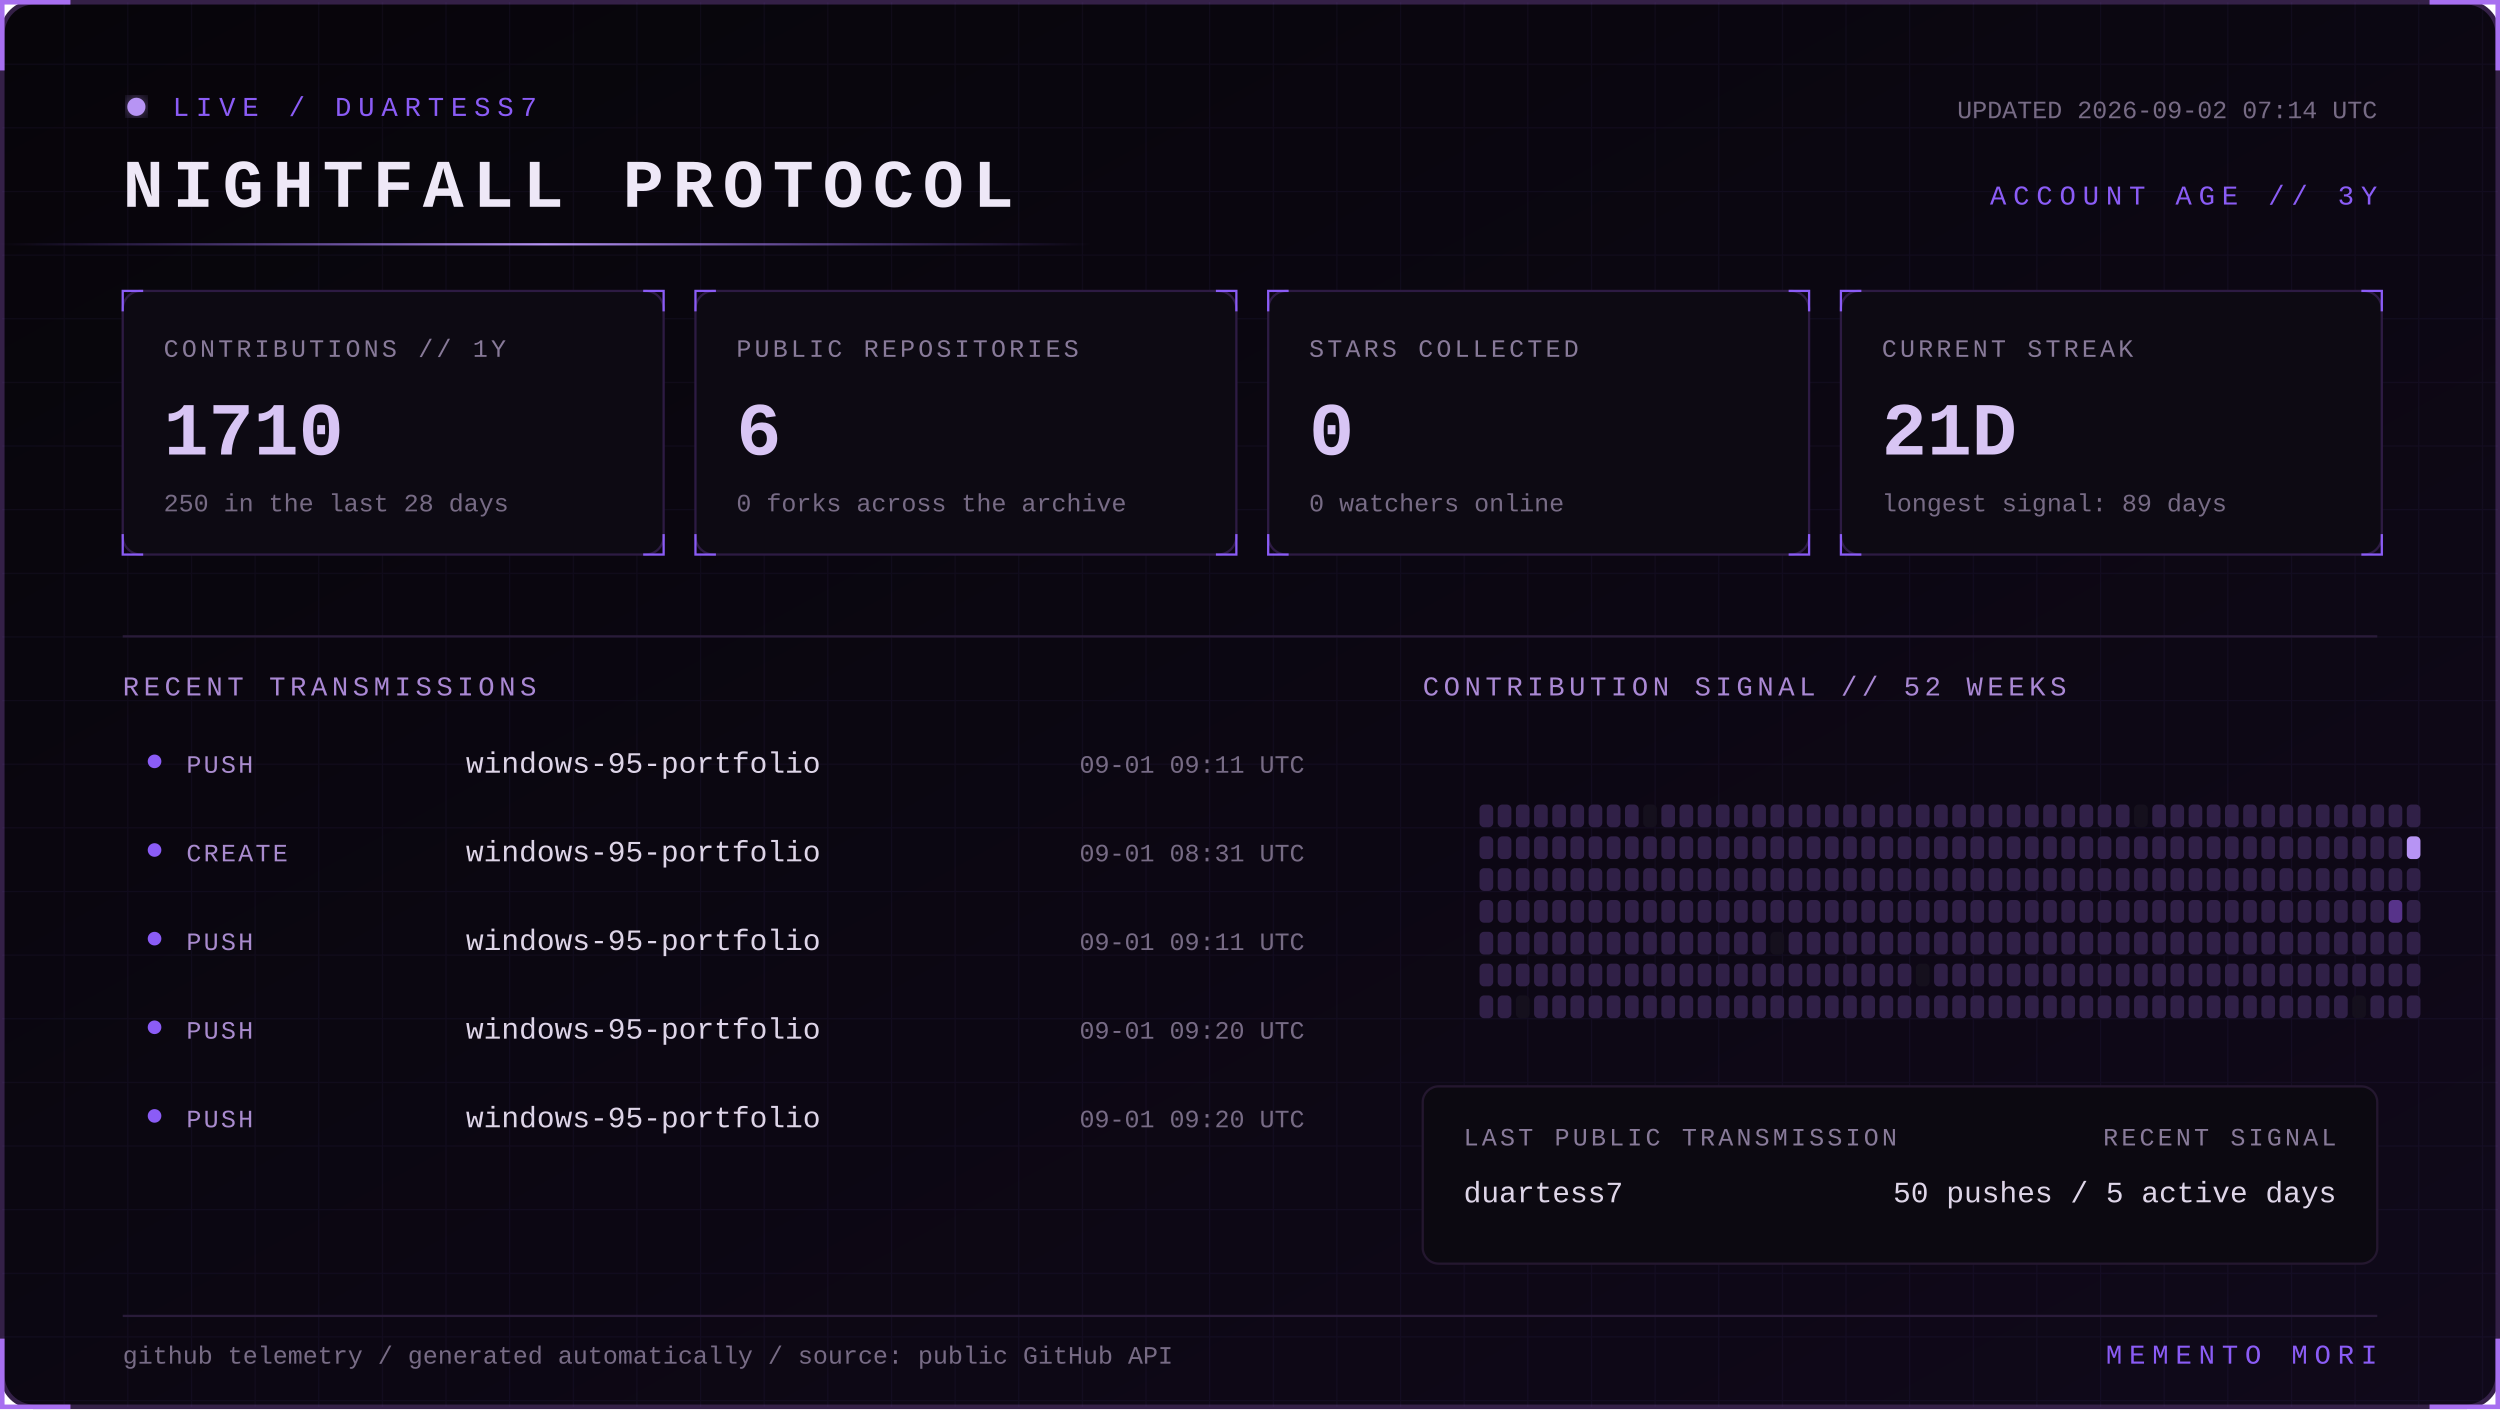
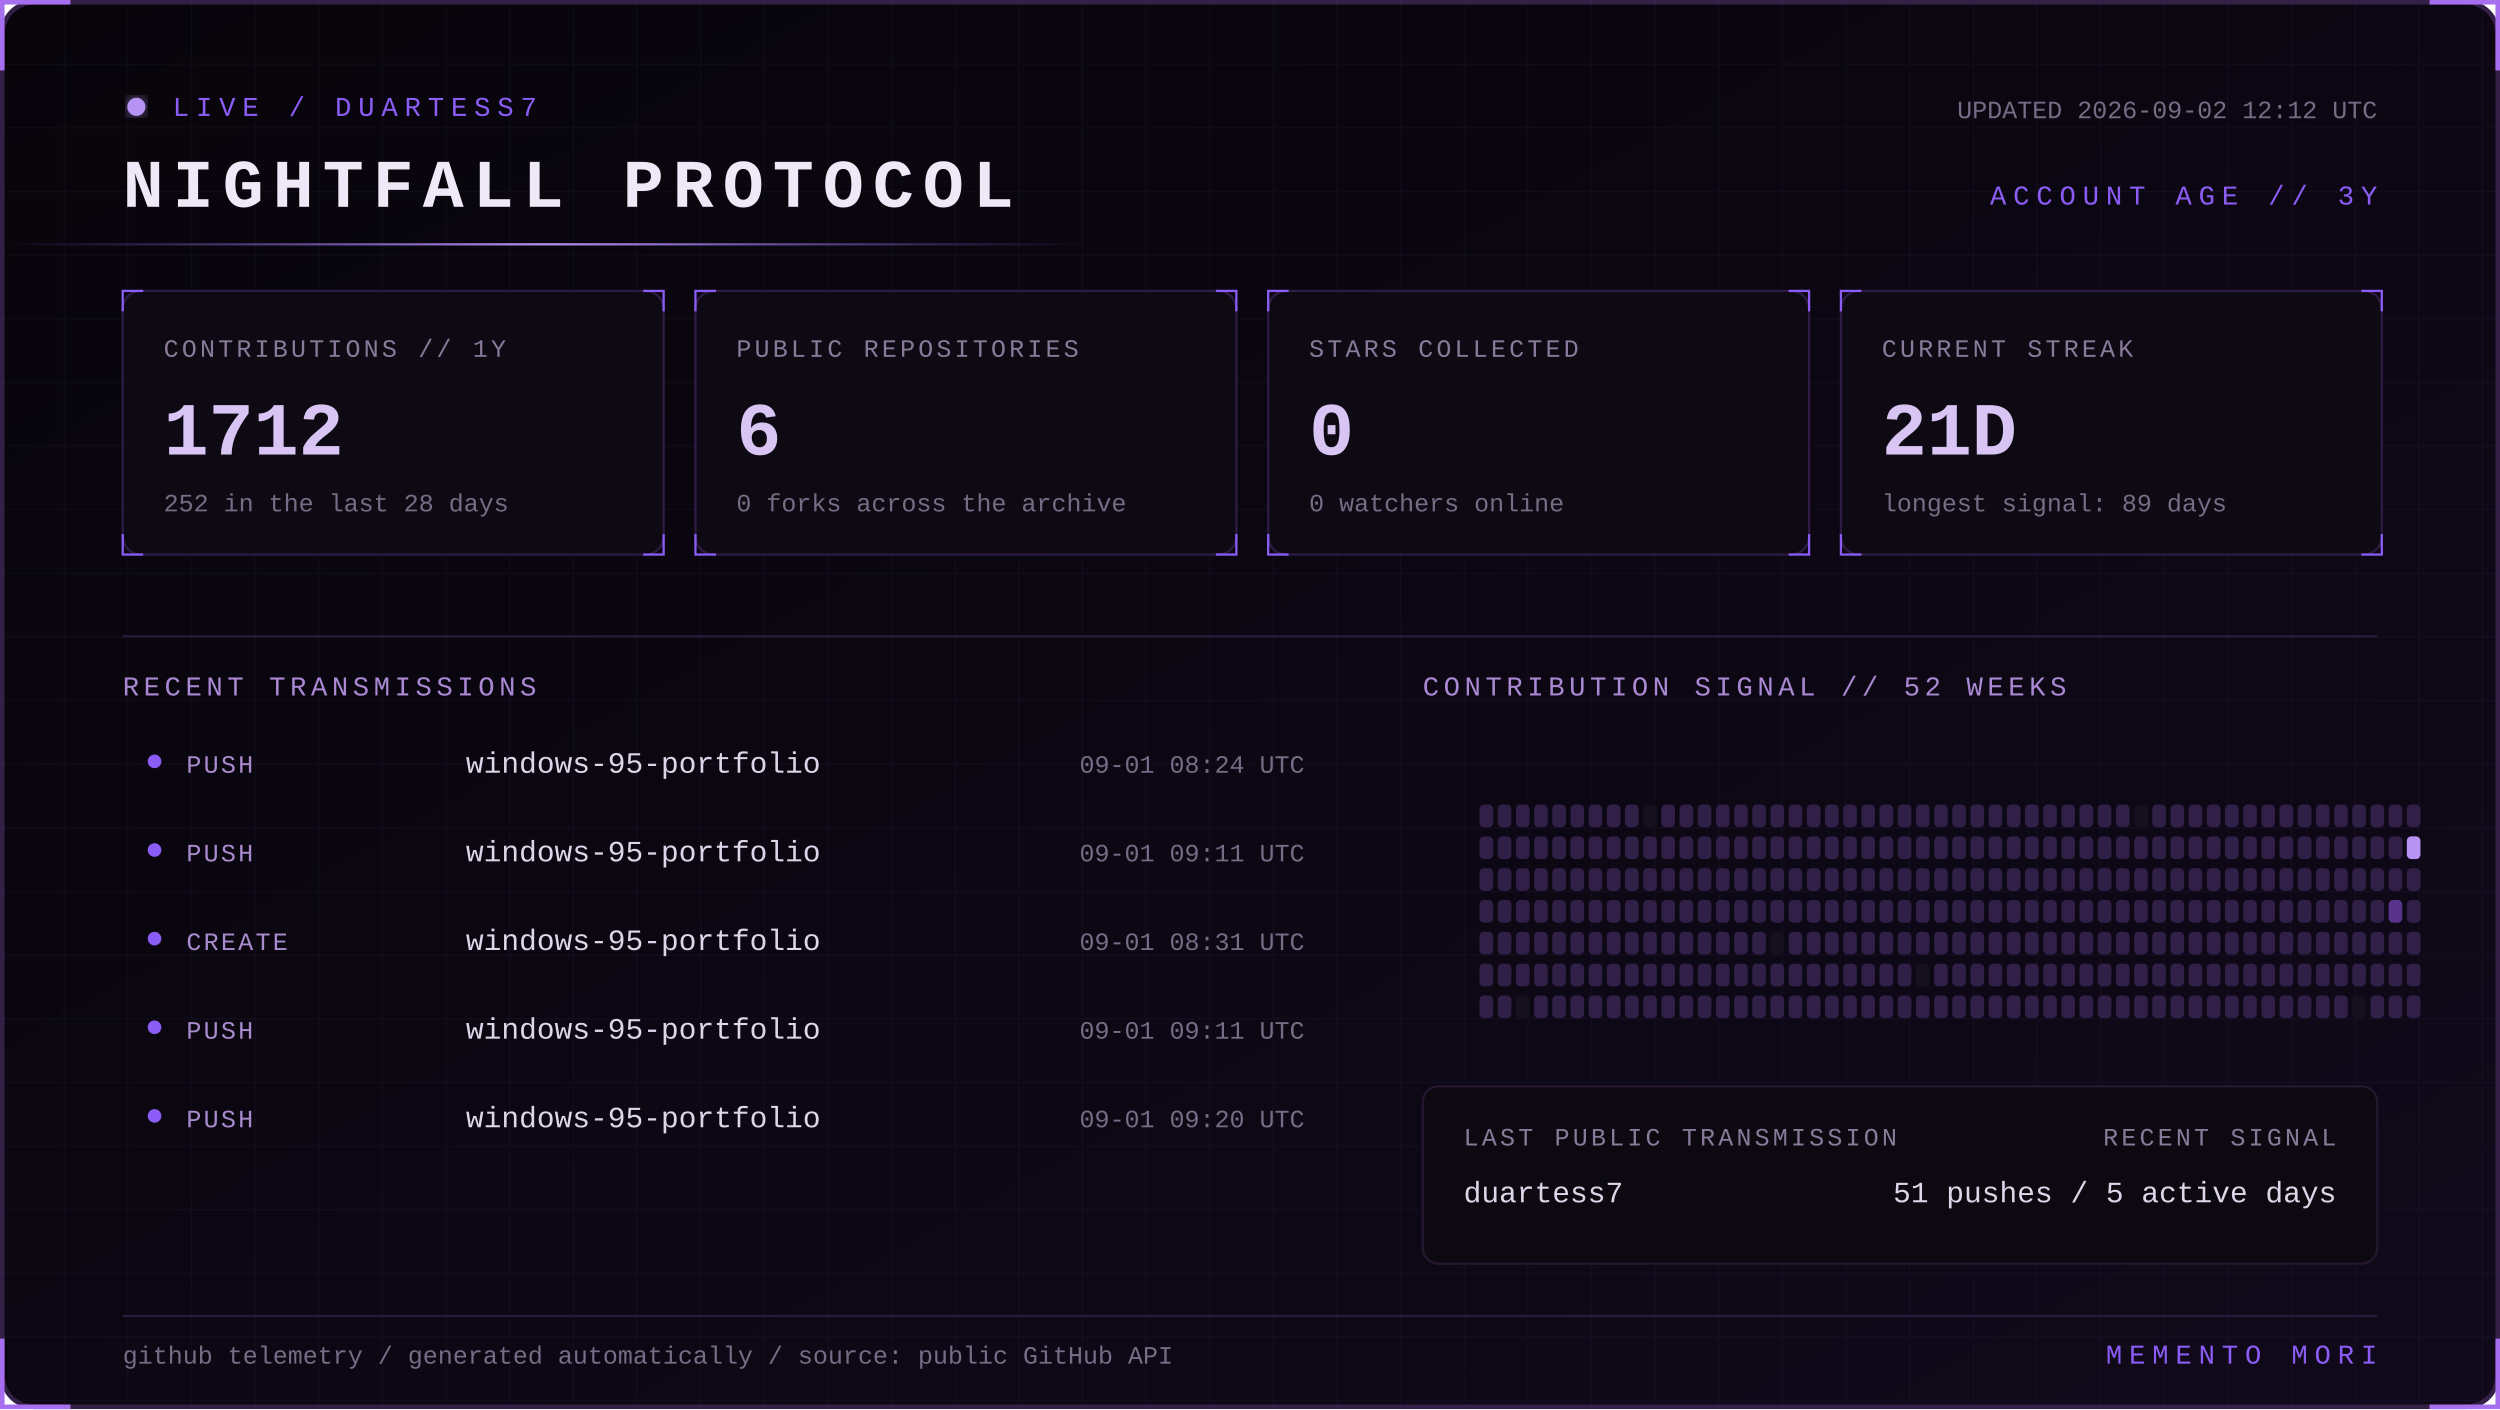
<svg xmlns="http://www.w3.org/2000/svg" width="1100" height="620" viewBox="0 0 1100 620" role="img" aria-labelledby="title desc">
  <defs>
    <linearGradient id="bg" x1="0" y1="0" x2="1" y2="1">
      <stop stop-color="#07050a" />
      <stop offset="1" stop-color="#10091a" />
    </linearGradient>
    <linearGradient id="beam">
      <stop stop-color="#8b5cf6" stop-opacity="0" />
      <stop offset=".5" stop-color="#b794f4" />
      <stop offset="1" stop-color="#8b5cf6" stop-opacity="0" />
    </linearGradient>
    <filter id="glow">
      <feGaussianBlur stdDeviation="4" result="b" />
      <feMerge>
        <feMergeNode in="b" />
        <feMergeNode in="SourceGraphic" />
      </feMerge>
    </filter>
    <pattern id="grid" width="28" height="28" patternUnits="userSpaceOnUse">
      <path d="M28 0H0V28" fill="none" stroke="#8b5cf6" stroke-opacity=".055" />
    </pattern>
    <style>
      text { font-family: Consolas, 'Courier New', monospace; }
      .kicker { fill:#8b5cf6; font-size:12px; letter-spacing:3px; }
      .title { fill:#eee8f7; font-size:30px; font-weight:700; letter-spacing:4px; }
      .label { fill:#887a99; font-size:11px; letter-spacing:1.4px; }
      .value { fill:#d8c5f4; font-size:33px; font-weight:700; }
      .detail,.pct { fill:#776b85; font-size:11px; }
      .section { fill:#aa88d4; font-size:12px; letter-spacing:2px; }
      .lang { fill:#ded5e8; font-size:13px; }
      .event { fill:#a98bce; font-size:11px; letter-spacing:1px; }
      .scan { animation:scan 5s linear infinite; }
      .blink { animation:blink 1.6s step-end infinite; }
      @keyframes scan { from { transform:translateX(-500px) } to { transform:translateX(1100px) } }
      @keyframes blink { 50% { opacity:.25 } }
    </style>
  </defs>
  <rect x="1" y="1" width="1098" height="618" rx="14" fill="url(#bg)" stroke="#342047" stroke-width="2" />
  <rect x="1" y="1" width="1098" height="618" rx="14" fill="url(#grid)" />
  <path d="M31 1H1v30 M1069 1h30v30 M1099 589v30h-30 M31 619H1v-30" stroke="#a76ff0" stroke-width="2" fill="none" />
  <g transform="translate(54 42)">
    <circle cx="6" cy="5" r="4" fill="#b794f4" filter="url(#glow)" class="blink" />
    <text x="22" y="9" class="kicker">LIVE / DUARTESS7</text>
    <text y="49" class="title">NIGHTFALL PROTOCOL</text>
-     <text x="992" y="10" text-anchor="end" class="detail">UPDATED 2026-09-02 07:14 UTC</text>
+     <text x="992" y="10" text-anchor="end" class="detail">UPDATED 2026-09-02 12:12 UTC</text>
    <text x="992" y="48" text-anchor="end" class="kicker">ACCOUNT AGE // 3Y</text>
  </g>
  <rect y="107" width="480" height="1" fill="url(#beam)" class="scan" />
  <g transform="translate(54 128)">
    <rect width="238" height="116" rx="8" fill="#0d0a13" stroke="#2d1b43" />
    <path d="M0 9V0h9 M229 0h9v9 M238 107v9h-9 M9 116H0v-9" stroke="#8b5cf6" fill="none" />
    <text x="18" y="29" class="label">CONTRIBUTIONS // 1Y</text>
-     <text x="18" y="72" class="value">1710</text>
-     <text x="18" y="97" class="detail">250 in the last 28 days</text>
+     <text x="18" y="72" class="value">1712</text>
+     <text x="18" y="97" class="detail">252 in the last 28 days</text>
  </g>
  <g transform="translate(306 128)">
    <rect width="238" height="116" rx="8" fill="#0d0a13" stroke="#2d1b43" />
    <path d="M0 9V0h9 M229 0h9v9 M238 107v9h-9 M9 116H0v-9" stroke="#8b5cf6" fill="none" />
    <text x="18" y="29" class="label">PUBLIC REPOSITORIES</text>
    <text x="18" y="72" class="value">6</text>
    <text x="18" y="97" class="detail">0 forks across the archive</text>
  </g>
  <g transform="translate(558 128)">
    <rect width="238" height="116" rx="8" fill="#0d0a13" stroke="#2d1b43" />
    <path d="M0 9V0h9 M229 0h9v9 M238 107v9h-9 M9 116H0v-9" stroke="#8b5cf6" fill="none" />
    <text x="18" y="29" class="label">STARS COLLECTED</text>
    <text x="18" y="72" class="value">0</text>
    <text x="18" y="97" class="detail">0 watchers online</text>
  </g>
  <g transform="translate(810 128)">
    <rect width="238" height="116" rx="8" fill="#0d0a13" stroke="#2d1b43" />
    <path d="M0 9V0h9 M229 0h9v9 M238 107v9h-9 M9 116H0v-9" stroke="#8b5cf6" fill="none" />
    <text x="18" y="29" class="label">CURRENT STREAK</text>
    <text x="18" y="72" class="value">21D</text>
    <text x="18" y="97" class="detail">longest signal: 89 days</text>
  </g>
  <path d="M54 280H1046" stroke="#291b39" />
  <text x="54" y="306" class="section">RECENT TRANSMISSIONS</text>
  <text x="626" y="306" class="section">CONTRIBUTION SIGNAL // 52 WEEKS</text>
  <circle cx="68" cy="335" r="3" fill="#8b5cf6" />
  <text x="82" y="340" class="event">PUSH</text>
  <text x="205" y="340" class="lang">windows-95-portfolio</text>
-   <text x="574" y="340" text-anchor="end" class="pct">09-01 09:11 UTC</text>
+   <text x="574" y="340" text-anchor="end" class="pct">09-01 08:24 UTC</text>
  <circle cx="68" cy="374" r="3" fill="#8b5cf6" />
-   <text x="82" y="379" class="event">CREATE</text>
+   <text x="82" y="379" class="event">PUSH</text>
  <text x="205" y="379" class="lang">windows-95-portfolio</text>
-   <text x="574" y="379" text-anchor="end" class="pct">09-01 08:31 UTC</text>
+   <text x="574" y="379" text-anchor="end" class="pct">09-01 09:11 UTC</text>
  <circle cx="68" cy="413" r="3" fill="#8b5cf6" />
-   <text x="82" y="418" class="event">PUSH</text>
+   <text x="82" y="418" class="event">CREATE</text>
  <text x="205" y="418" class="lang">windows-95-portfolio</text>
-   <text x="574" y="418" text-anchor="end" class="pct">09-01 09:11 UTC</text>
+   <text x="574" y="418" text-anchor="end" class="pct">09-01 08:31 UTC</text>
  <circle cx="68" cy="452" r="3" fill="#8b5cf6" />
  <text x="82" y="457" class="event">PUSH</text>
  <text x="205" y="457" class="lang">windows-95-portfolio</text>
-   <text x="574" y="457" text-anchor="end" class="pct">09-01 09:20 UTC</text>
+   <text x="574" y="457" text-anchor="end" class="pct">09-01 09:11 UTC</text>
  <circle cx="68" cy="491" r="3" fill="#8b5cf6" />
  <text x="82" y="496" class="event">PUSH</text>
  <text x="205" y="496" class="lang">windows-95-portfolio</text>
  <text x="574" y="496" text-anchor="end" class="pct">09-01 09:20 UTC</text>
  <g>
    <rect x="651" y="354" width="6" height="10" rx="2" fill="#302047" />
    <rect x="651" y="368" width="6" height="10" rx="2" fill="#302047" />
    <rect x="651" y="382" width="6" height="10" rx="2" fill="#302047" />
    <rect x="651" y="396" width="6" height="10" rx="2" fill="#302047" />
    <rect x="651" y="410" width="6" height="10" rx="2" fill="#302047" />
    <rect x="651" y="424" width="6" height="10" rx="2" fill="#302047" />
    <rect x="651" y="438" width="6" height="10" rx="2" fill="#302047" />
    <rect x="659" y="354" width="6" height="10" rx="2" fill="#302047" />
    <rect x="659" y="368" width="6" height="10" rx="2" fill="#302047" />
    <rect x="659" y="382" width="6" height="10" rx="2" fill="#302047" />
    <rect x="659" y="396" width="6" height="10" rx="2" fill="#302047" />
    <rect x="659" y="410" width="6" height="10" rx="2" fill="#302047" />
    <rect x="659" y="424" width="6" height="10" rx="2" fill="#302047" />
    <rect x="659" y="438" width="6" height="10" rx="2" fill="#302047" />
    <rect x="667" y="354" width="6" height="10" rx="2" fill="#302047" />
    <rect x="667" y="368" width="6" height="10" rx="2" fill="#302047" />
    <rect x="667" y="382" width="6" height="10" rx="2" fill="#302047" />
    <rect x="667" y="396" width="6" height="10" rx="2" fill="#302047" />
    <rect x="667" y="410" width="6" height="10" rx="2" fill="#302047" />
    <rect x="667" y="424" width="6" height="10" rx="2" fill="#302047" />
    <rect x="667" y="438" width="6" height="10" rx="2" fill="#15101d" />
    <rect x="675" y="354" width="6" height="10" rx="2" fill="#302047" />
    <rect x="675" y="368" width="6" height="10" rx="2" fill="#302047" />
    <rect x="675" y="382" width="6" height="10" rx="2" fill="#302047" />
    <rect x="675" y="396" width="6" height="10" rx="2" fill="#302047" />
    <rect x="675" y="410" width="6" height="10" rx="2" fill="#302047" />
    <rect x="675" y="424" width="6" height="10" rx="2" fill="#302047" />
    <rect x="675" y="438" width="6" height="10" rx="2" fill="#302047" />
    <rect x="683" y="354" width="6" height="10" rx="2" fill="#302047" />
    <rect x="683" y="368" width="6" height="10" rx="2" fill="#302047" />
    <rect x="683" y="382" width="6" height="10" rx="2" fill="#302047" />
    <rect x="683" y="396" width="6" height="10" rx="2" fill="#302047" />
    <rect x="683" y="410" width="6" height="10" rx="2" fill="#302047" />
    <rect x="683" y="424" width="6" height="10" rx="2" fill="#302047" />
    <rect x="683" y="438" width="6" height="10" rx="2" fill="#302047" />
    <rect x="691" y="354" width="6" height="10" rx="2" fill="#302047" />
    <rect x="691" y="368" width="6" height="10" rx="2" fill="#302047" />
    <rect x="691" y="382" width="6" height="10" rx="2" fill="#302047" />
    <rect x="691" y="396" width="6" height="10" rx="2" fill="#302047" />
    <rect x="691" y="410" width="6" height="10" rx="2" fill="#302047" />
    <rect x="691" y="424" width="6" height="10" rx="2" fill="#302047" />
    <rect x="691" y="438" width="6" height="10" rx="2" fill="#302047" />
    <rect x="699" y="354" width="6" height="10" rx="2" fill="#302047" />
    <rect x="699" y="368" width="6" height="10" rx="2" fill="#302047" />
    <rect x="699" y="382" width="6" height="10" rx="2" fill="#302047" />
    <rect x="699" y="396" width="6" height="10" rx="2" fill="#302047" />
    <rect x="699" y="410" width="6" height="10" rx="2" fill="#302047" />
    <rect x="699" y="424" width="6" height="10" rx="2" fill="#302047" />
    <rect x="699" y="438" width="6" height="10" rx="2" fill="#302047" />
    <rect x="707" y="354" width="6" height="10" rx="2" fill="#302047" />
    <rect x="707" y="368" width="6" height="10" rx="2" fill="#302047" />
    <rect x="707" y="382" width="6" height="10" rx="2" fill="#302047" />
    <rect x="707" y="396" width="6" height="10" rx="2" fill="#302047" />
    <rect x="707" y="410" width="6" height="10" rx="2" fill="#302047" />
    <rect x="707" y="424" width="6" height="10" rx="2" fill="#302047" />
    <rect x="707" y="438" width="6" height="10" rx="2" fill="#302047" />
    <rect x="715" y="354" width="6" height="10" rx="2" fill="#302047" />
    <rect x="715" y="368" width="6" height="10" rx="2" fill="#302047" />
    <rect x="715" y="382" width="6" height="10" rx="2" fill="#302047" />
    <rect x="715" y="396" width="6" height="10" rx="2" fill="#302047" />
    <rect x="715" y="410" width="6" height="10" rx="2" fill="#302047" />
    <rect x="715" y="424" width="6" height="10" rx="2" fill="#302047" />
    <rect x="715" y="438" width="6" height="10" rx="2" fill="#302047" />
    <rect x="723" y="354" width="6" height="10" rx="2" fill="#15101d" />
    <rect x="723" y="368" width="6" height="10" rx="2" fill="#302047" />
    <rect x="723" y="382" width="6" height="10" rx="2" fill="#302047" />
    <rect x="723" y="396" width="6" height="10" rx="2" fill="#302047" />
    <rect x="723" y="410" width="6" height="10" rx="2" fill="#302047" />
    <rect x="723" y="424" width="6" height="10" rx="2" fill="#302047" />
    <rect x="723" y="438" width="6" height="10" rx="2" fill="#302047" />
    <rect x="731" y="354" width="6" height="10" rx="2" fill="#302047" />
    <rect x="731" y="368" width="6" height="10" rx="2" fill="#302047" />
    <rect x="731" y="382" width="6" height="10" rx="2" fill="#302047" />
    <rect x="731" y="396" width="6" height="10" rx="2" fill="#302047" />
    <rect x="731" y="410" width="6" height="10" rx="2" fill="#302047" />
    <rect x="731" y="424" width="6" height="10" rx="2" fill="#302047" />
    <rect x="731" y="438" width="6" height="10" rx="2" fill="#302047" />
    <rect x="739" y="354" width="6" height="10" rx="2" fill="#302047" />
    <rect x="739" y="368" width="6" height="10" rx="2" fill="#302047" />
    <rect x="739" y="382" width="6" height="10" rx="2" fill="#302047" />
    <rect x="739" y="396" width="6" height="10" rx="2" fill="#302047" />
    <rect x="739" y="410" width="6" height="10" rx="2" fill="#302047" />
    <rect x="739" y="424" width="6" height="10" rx="2" fill="#302047" />
    <rect x="739" y="438" width="6" height="10" rx="2" fill="#302047" />
    <rect x="747" y="354" width="6" height="10" rx="2" fill="#302047" />
    <rect x="747" y="368" width="6" height="10" rx="2" fill="#302047" />
    <rect x="747" y="382" width="6" height="10" rx="2" fill="#302047" />
    <rect x="747" y="396" width="6" height="10" rx="2" fill="#302047" />
    <rect x="747" y="410" width="6" height="10" rx="2" fill="#302047" />
    <rect x="747" y="424" width="6" height="10" rx="2" fill="#302047" />
    <rect x="747" y="438" width="6" height="10" rx="2" fill="#302047" />
    <rect x="755" y="354" width="6" height="10" rx="2" fill="#302047" />
    <rect x="755" y="368" width="6" height="10" rx="2" fill="#302047" />
    <rect x="755" y="382" width="6" height="10" rx="2" fill="#302047" />
    <rect x="755" y="396" width="6" height="10" rx="2" fill="#302047" />
    <rect x="755" y="410" width="6" height="10" rx="2" fill="#302047" />
    <rect x="755" y="424" width="6" height="10" rx="2" fill="#302047" />
    <rect x="755" y="438" width="6" height="10" rx="2" fill="#302047" />
    <rect x="763" y="354" width="6" height="10" rx="2" fill="#302047" />
    <rect x="763" y="368" width="6" height="10" rx="2" fill="#302047" />
    <rect x="763" y="382" width="6" height="10" rx="2" fill="#302047" />
    <rect x="763" y="396" width="6" height="10" rx="2" fill="#302047" />
    <rect x="763" y="410" width="6" height="10" rx="2" fill="#302047" />
    <rect x="763" y="424" width="6" height="10" rx="2" fill="#302047" />
    <rect x="763" y="438" width="6" height="10" rx="2" fill="#302047" />
    <rect x="771" y="354" width="6" height="10" rx="2" fill="#302047" />
    <rect x="771" y="368" width="6" height="10" rx="2" fill="#302047" />
    <rect x="771" y="382" width="6" height="10" rx="2" fill="#302047" />
    <rect x="771" y="396" width="6" height="10" rx="2" fill="#302047" />
    <rect x="771" y="410" width="6" height="10" rx="2" fill="#302047" />
    <rect x="771" y="424" width="6" height="10" rx="2" fill="#302047" />
    <rect x="771" y="438" width="6" height="10" rx="2" fill="#302047" />
    <rect x="779" y="354" width="6" height="10" rx="2" fill="#302047" />
    <rect x="779" y="368" width="6" height="10" rx="2" fill="#302047" />
    <rect x="779" y="382" width="6" height="10" rx="2" fill="#302047" />
    <rect x="779" y="396" width="6" height="10" rx="2" fill="#302047" />
    <rect x="779" y="410" width="6" height="10" rx="2" fill="#15101d" />
    <rect x="779" y="424" width="6" height="10" rx="2" fill="#302047" />
    <rect x="779" y="438" width="6" height="10" rx="2" fill="#302047" />
    <rect x="787" y="354" width="6" height="10" rx="2" fill="#302047" />
    <rect x="787" y="368" width="6" height="10" rx="2" fill="#302047" />
    <rect x="787" y="382" width="6" height="10" rx="2" fill="#302047" />
    <rect x="787" y="396" width="6" height="10" rx="2" fill="#302047" />
    <rect x="787" y="410" width="6" height="10" rx="2" fill="#302047" />
    <rect x="787" y="424" width="6" height="10" rx="2" fill="#302047" />
    <rect x="787" y="438" width="6" height="10" rx="2" fill="#302047" />
    <rect x="795" y="354" width="6" height="10" rx="2" fill="#302047" />
    <rect x="795" y="368" width="6" height="10" rx="2" fill="#302047" />
    <rect x="795" y="382" width="6" height="10" rx="2" fill="#302047" />
    <rect x="795" y="396" width="6" height="10" rx="2" fill="#302047" />
    <rect x="795" y="410" width="6" height="10" rx="2" fill="#302047" />
    <rect x="795" y="424" width="6" height="10" rx="2" fill="#302047" />
    <rect x="795" y="438" width="6" height="10" rx="2" fill="#302047" />
    <rect x="803" y="354" width="6" height="10" rx="2" fill="#302047" />
    <rect x="803" y="368" width="6" height="10" rx="2" fill="#302047" />
    <rect x="803" y="382" width="6" height="10" rx="2" fill="#302047" />
    <rect x="803" y="396" width="6" height="10" rx="2" fill="#302047" />
    <rect x="803" y="410" width="6" height="10" rx="2" fill="#302047" />
    <rect x="803" y="424" width="6" height="10" rx="2" fill="#302047" />
    <rect x="803" y="438" width="6" height="10" rx="2" fill="#302047" />
    <rect x="811" y="354" width="6" height="10" rx="2" fill="#302047" />
    <rect x="811" y="368" width="6" height="10" rx="2" fill="#302047" />
    <rect x="811" y="382" width="6" height="10" rx="2" fill="#302047" />
    <rect x="811" y="396" width="6" height="10" rx="2" fill="#302047" />
    <rect x="811" y="410" width="6" height="10" rx="2" fill="#302047" />
    <rect x="811" y="424" width="6" height="10" rx="2" fill="#302047" />
    <rect x="811" y="438" width="6" height="10" rx="2" fill="#302047" />
    <rect x="819" y="354" width="6" height="10" rx="2" fill="#302047" />
    <rect x="819" y="368" width="6" height="10" rx="2" fill="#302047" />
    <rect x="819" y="382" width="6" height="10" rx="2" fill="#302047" />
    <rect x="819" y="396" width="6" height="10" rx="2" fill="#302047" />
    <rect x="819" y="410" width="6" height="10" rx="2" fill="#302047" />
    <rect x="819" y="424" width="6" height="10" rx="2" fill="#302047" />
    <rect x="819" y="438" width="6" height="10" rx="2" fill="#302047" />
    <rect x="827" y="354" width="6" height="10" rx="2" fill="#302047" />
    <rect x="827" y="368" width="6" height="10" rx="2" fill="#302047" />
    <rect x="827" y="382" width="6" height="10" rx="2" fill="#302047" />
    <rect x="827" y="396" width="6" height="10" rx="2" fill="#302047" />
    <rect x="827" y="410" width="6" height="10" rx="2" fill="#302047" />
    <rect x="827" y="424" width="6" height="10" rx="2" fill="#302047" />
    <rect x="827" y="438" width="6" height="10" rx="2" fill="#302047" />
    <rect x="835" y="354" width="6" height="10" rx="2" fill="#302047" />
    <rect x="835" y="368" width="6" height="10" rx="2" fill="#302047" />
    <rect x="835" y="382" width="6" height="10" rx="2" fill="#302047" />
    <rect x="835" y="396" width="6" height="10" rx="2" fill="#302047" />
    <rect x="835" y="410" width="6" height="10" rx="2" fill="#302047" />
    <rect x="835" y="424" width="6" height="10" rx="2" fill="#302047" />
    <rect x="835" y="438" width="6" height="10" rx="2" fill="#302047" />
    <rect x="843" y="354" width="6" height="10" rx="2" fill="#302047" />
    <rect x="843" y="368" width="6" height="10" rx="2" fill="#302047" />
    <rect x="843" y="382" width="6" height="10" rx="2" fill="#302047" />
    <rect x="843" y="396" width="6" height="10" rx="2" fill="#302047" />
    <rect x="843" y="410" width="6" height="10" rx="2" fill="#302047" />
    <rect x="843" y="424" width="6" height="10" rx="2" fill="#15101d" />
    <rect x="843" y="438" width="6" height="10" rx="2" fill="#302047" />
    <rect x="851" y="354" width="6" height="10" rx="2" fill="#302047" />
    <rect x="851" y="368" width="6" height="10" rx="2" fill="#302047" />
    <rect x="851" y="382" width="6" height="10" rx="2" fill="#302047" />
    <rect x="851" y="396" width="6" height="10" rx="2" fill="#302047" />
    <rect x="851" y="410" width="6" height="10" rx="2" fill="#302047" />
    <rect x="851" y="424" width="6" height="10" rx="2" fill="#302047" />
    <rect x="851" y="438" width="6" height="10" rx="2" fill="#302047" />
    <rect x="859" y="354" width="6" height="10" rx="2" fill="#302047" />
    <rect x="859" y="368" width="6" height="10" rx="2" fill="#302047" />
    <rect x="859" y="382" width="6" height="10" rx="2" fill="#302047" />
    <rect x="859" y="396" width="6" height="10" rx="2" fill="#302047" />
    <rect x="859" y="410" width="6" height="10" rx="2" fill="#302047" />
    <rect x="859" y="424" width="6" height="10" rx="2" fill="#302047" />
    <rect x="859" y="438" width="6" height="10" rx="2" fill="#302047" />
    <rect x="867" y="354" width="6" height="10" rx="2" fill="#302047" />
    <rect x="867" y="368" width="6" height="10" rx="2" fill="#302047" />
    <rect x="867" y="382" width="6" height="10" rx="2" fill="#302047" />
    <rect x="867" y="396" width="6" height="10" rx="2" fill="#302047" />
    <rect x="867" y="410" width="6" height="10" rx="2" fill="#302047" />
    <rect x="867" y="424" width="6" height="10" rx="2" fill="#302047" />
    <rect x="867" y="438" width="6" height="10" rx="2" fill="#302047" />
    <rect x="875" y="354" width="6" height="10" rx="2" fill="#302047" />
    <rect x="875" y="368" width="6" height="10" rx="2" fill="#302047" />
    <rect x="875" y="382" width="6" height="10" rx="2" fill="#302047" />
    <rect x="875" y="396" width="6" height="10" rx="2" fill="#302047" />
    <rect x="875" y="410" width="6" height="10" rx="2" fill="#302047" />
    <rect x="875" y="424" width="6" height="10" rx="2" fill="#302047" />
    <rect x="875" y="438" width="6" height="10" rx="2" fill="#302047" />
    <rect x="883" y="354" width="6" height="10" rx="2" fill="#302047" />
    <rect x="883" y="368" width="6" height="10" rx="2" fill="#302047" />
    <rect x="883" y="382" width="6" height="10" rx="2" fill="#302047" />
    <rect x="883" y="396" width="6" height="10" rx="2" fill="#302047" />
    <rect x="883" y="410" width="6" height="10" rx="2" fill="#302047" />
    <rect x="883" y="424" width="6" height="10" rx="2" fill="#302047" />
    <rect x="883" y="438" width="6" height="10" rx="2" fill="#302047" />
    <rect x="891" y="354" width="6" height="10" rx="2" fill="#302047" />
    <rect x="891" y="368" width="6" height="10" rx="2" fill="#302047" />
    <rect x="891" y="382" width="6" height="10" rx="2" fill="#302047" />
    <rect x="891" y="396" width="6" height="10" rx="2" fill="#302047" />
    <rect x="891" y="410" width="6" height="10" rx="2" fill="#302047" />
    <rect x="891" y="424" width="6" height="10" rx="2" fill="#302047" />
    <rect x="891" y="438" width="6" height="10" rx="2" fill="#302047" />
    <rect x="899" y="354" width="6" height="10" rx="2" fill="#302047" />
    <rect x="899" y="368" width="6" height="10" rx="2" fill="#302047" />
    <rect x="899" y="382" width="6" height="10" rx="2" fill="#302047" />
    <rect x="899" y="396" width="6" height="10" rx="2" fill="#302047" />
    <rect x="899" y="410" width="6" height="10" rx="2" fill="#302047" />
    <rect x="899" y="424" width="6" height="10" rx="2" fill="#302047" />
    <rect x="899" y="438" width="6" height="10" rx="2" fill="#302047" />
    <rect x="907" y="354" width="6" height="10" rx="2" fill="#302047" />
    <rect x="907" y="368" width="6" height="10" rx="2" fill="#302047" />
    <rect x="907" y="382" width="6" height="10" rx="2" fill="#302047" />
    <rect x="907" y="396" width="6" height="10" rx="2" fill="#302047" />
    <rect x="907" y="410" width="6" height="10" rx="2" fill="#302047" />
    <rect x="907" y="424" width="6" height="10" rx="2" fill="#302047" />
    <rect x="907" y="438" width="6" height="10" rx="2" fill="#302047" />
    <rect x="915" y="354" width="6" height="10" rx="2" fill="#302047" />
    <rect x="915" y="368" width="6" height="10" rx="2" fill="#302047" />
    <rect x="915" y="382" width="6" height="10" rx="2" fill="#302047" />
    <rect x="915" y="396" width="6" height="10" rx="2" fill="#302047" />
    <rect x="915" y="410" width="6" height="10" rx="2" fill="#302047" />
    <rect x="915" y="424" width="6" height="10" rx="2" fill="#302047" />
    <rect x="915" y="438" width="6" height="10" rx="2" fill="#302047" />
    <rect x="923" y="354" width="6" height="10" rx="2" fill="#302047" />
    <rect x="923" y="368" width="6" height="10" rx="2" fill="#302047" />
    <rect x="923" y="382" width="6" height="10" rx="2" fill="#302047" />
    <rect x="923" y="396" width="6" height="10" rx="2" fill="#302047" />
    <rect x="923" y="410" width="6" height="10" rx="2" fill="#302047" />
    <rect x="923" y="424" width="6" height="10" rx="2" fill="#302047" />
    <rect x="923" y="438" width="6" height="10" rx="2" fill="#302047" />
    <rect x="931" y="354" width="6" height="10" rx="2" fill="#302047" />
    <rect x="931" y="368" width="6" height="10" rx="2" fill="#302047" />
    <rect x="931" y="382" width="6" height="10" rx="2" fill="#302047" />
    <rect x="931" y="396" width="6" height="10" rx="2" fill="#302047" />
    <rect x="931" y="410" width="6" height="10" rx="2" fill="#302047" />
    <rect x="931" y="424" width="6" height="10" rx="2" fill="#302047" />
    <rect x="931" y="438" width="6" height="10" rx="2" fill="#302047" />
    <rect x="939" y="354" width="6" height="10" rx="2" fill="#15101d" />
    <rect x="939" y="368" width="6" height="10" rx="2" fill="#302047" />
    <rect x="939" y="382" width="6" height="10" rx="2" fill="#302047" />
    <rect x="939" y="396" width="6" height="10" rx="2" fill="#302047" />
    <rect x="939" y="410" width="6" height="10" rx="2" fill="#302047" />
    <rect x="939" y="424" width="6" height="10" rx="2" fill="#302047" />
    <rect x="939" y="438" width="6" height="10" rx="2" fill="#302047" />
    <rect x="947" y="354" width="6" height="10" rx="2" fill="#302047" />
    <rect x="947" y="368" width="6" height="10" rx="2" fill="#302047" />
    <rect x="947" y="382" width="6" height="10" rx="2" fill="#302047" />
    <rect x="947" y="396" width="6" height="10" rx="2" fill="#302047" />
    <rect x="947" y="410" width="6" height="10" rx="2" fill="#302047" />
    <rect x="947" y="424" width="6" height="10" rx="2" fill="#302047" />
    <rect x="947" y="438" width="6" height="10" rx="2" fill="#302047" />
    <rect x="955" y="354" width="6" height="10" rx="2" fill="#302047" />
    <rect x="955" y="368" width="6" height="10" rx="2" fill="#302047" />
    <rect x="955" y="382" width="6" height="10" rx="2" fill="#302047" />
    <rect x="955" y="396" width="6" height="10" rx="2" fill="#302047" />
    <rect x="955" y="410" width="6" height="10" rx="2" fill="#302047" />
    <rect x="955" y="424" width="6" height="10" rx="2" fill="#302047" />
    <rect x="955" y="438" width="6" height="10" rx="2" fill="#302047" />
    <rect x="963" y="354" width="6" height="10" rx="2" fill="#302047" />
    <rect x="963" y="368" width="6" height="10" rx="2" fill="#302047" />
    <rect x="963" y="382" width="6" height="10" rx="2" fill="#302047" />
    <rect x="963" y="396" width="6" height="10" rx="2" fill="#302047" />
    <rect x="963" y="410" width="6" height="10" rx="2" fill="#302047" />
    <rect x="963" y="424" width="6" height="10" rx="2" fill="#302047" />
    <rect x="963" y="438" width="6" height="10" rx="2" fill="#302047" />
    <rect x="971" y="354" width="6" height="10" rx="2" fill="#302047" />
    <rect x="971" y="368" width="6" height="10" rx="2" fill="#302047" />
    <rect x="971" y="382" width="6" height="10" rx="2" fill="#302047" />
    <rect x="971" y="396" width="6" height="10" rx="2" fill="#302047" />
    <rect x="971" y="410" width="6" height="10" rx="2" fill="#302047" />
    <rect x="971" y="424" width="6" height="10" rx="2" fill="#302047" />
    <rect x="971" y="438" width="6" height="10" rx="2" fill="#302047" />
    <rect x="979" y="354" width="6" height="10" rx="2" fill="#302047" />
    <rect x="979" y="368" width="6" height="10" rx="2" fill="#302047" />
    <rect x="979" y="382" width="6" height="10" rx="2" fill="#302047" />
    <rect x="979" y="396" width="6" height="10" rx="2" fill="#302047" />
    <rect x="979" y="410" width="6" height="10" rx="2" fill="#302047" />
    <rect x="979" y="424" width="6" height="10" rx="2" fill="#302047" />
    <rect x="979" y="438" width="6" height="10" rx="2" fill="#302047" />
    <rect x="987" y="354" width="6" height="10" rx="2" fill="#302047" />
    <rect x="987" y="368" width="6" height="10" rx="2" fill="#302047" />
    <rect x="987" y="382" width="6" height="10" rx="2" fill="#302047" />
    <rect x="987" y="396" width="6" height="10" rx="2" fill="#302047" />
    <rect x="987" y="410" width="6" height="10" rx="2" fill="#302047" />
    <rect x="987" y="424" width="6" height="10" rx="2" fill="#302047" />
    <rect x="987" y="438" width="6" height="10" rx="2" fill="#302047" />
    <rect x="995" y="354" width="6" height="10" rx="2" fill="#302047" />
    <rect x="995" y="368" width="6" height="10" rx="2" fill="#302047" />
    <rect x="995" y="382" width="6" height="10" rx="2" fill="#302047" />
    <rect x="995" y="396" width="6" height="10" rx="2" fill="#302047" />
    <rect x="995" y="410" width="6" height="10" rx="2" fill="#302047" />
    <rect x="995" y="424" width="6" height="10" rx="2" fill="#302047" />
    <rect x="995" y="438" width="6" height="10" rx="2" fill="#302047" />
    <rect x="1003" y="354" width="6" height="10" rx="2" fill="#302047" />
    <rect x="1003" y="368" width="6" height="10" rx="2" fill="#302047" />
    <rect x="1003" y="382" width="6" height="10" rx="2" fill="#302047" />
    <rect x="1003" y="396" width="6" height="10" rx="2" fill="#302047" />
    <rect x="1003" y="410" width="6" height="10" rx="2" fill="#302047" />
    <rect x="1003" y="424" width="6" height="10" rx="2" fill="#302047" />
    <rect x="1003" y="438" width="6" height="10" rx="2" fill="#302047" />
    <rect x="1011" y="354" width="6" height="10" rx="2" fill="#302047" />
    <rect x="1011" y="368" width="6" height="10" rx="2" fill="#302047" />
    <rect x="1011" y="382" width="6" height="10" rx="2" fill="#302047" />
    <rect x="1011" y="396" width="6" height="10" rx="2" fill="#302047" />
    <rect x="1011" y="410" width="6" height="10" rx="2" fill="#302047" />
    <rect x="1011" y="424" width="6" height="10" rx="2" fill="#302047" />
    <rect x="1011" y="438" width="6" height="10" rx="2" fill="#302047" />
    <rect x="1019" y="354" width="6" height="10" rx="2" fill="#302047" />
    <rect x="1019" y="368" width="6" height="10" rx="2" fill="#302047" />
    <rect x="1019" y="382" width="6" height="10" rx="2" fill="#302047" />
    <rect x="1019" y="396" width="6" height="10" rx="2" fill="#302047" />
    <rect x="1019" y="410" width="6" height="10" rx="2" fill="#302047" />
    <rect x="1019" y="424" width="6" height="10" rx="2" fill="#302047" />
    <rect x="1019" y="438" width="6" height="10" rx="2" fill="#302047" />
    <rect x="1027" y="354" width="6" height="10" rx="2" fill="#302047" />
    <rect x="1027" y="368" width="6" height="10" rx="2" fill="#302047" />
    <rect x="1027" y="382" width="6" height="10" rx="2" fill="#302047" />
    <rect x="1027" y="396" width="6" height="10" rx="2" fill="#302047" />
    <rect x="1027" y="410" width="6" height="10" rx="2" fill="#302047" />
    <rect x="1027" y="424" width="6" height="10" rx="2" fill="#302047" />
    <rect x="1027" y="438" width="6" height="10" rx="2" fill="#302047" />
    <rect x="1035" y="354" width="6" height="10" rx="2" fill="#302047" />
    <rect x="1035" y="368" width="6" height="10" rx="2" fill="#302047" />
    <rect x="1035" y="382" width="6" height="10" rx="2" fill="#302047" />
    <rect x="1035" y="396" width="6" height="10" rx="2" fill="#302047" />
    <rect x="1035" y="410" width="6" height="10" rx="2" fill="#302047" />
    <rect x="1035" y="424" width="6" height="10" rx="2" fill="#302047" />
    <rect x="1035" y="438" width="6" height="10" rx="2" fill="#15101d" />
    <rect x="1043" y="354" width="6" height="10" rx="2" fill="#302047" />
    <rect x="1043" y="368" width="6" height="10" rx="2" fill="#302047" />
    <rect x="1043" y="382" width="6" height="10" rx="2" fill="#302047" />
    <rect x="1043" y="396" width="6" height="10" rx="2" fill="#302047" />
    <rect x="1043" y="410" width="6" height="10" rx="2" fill="#302047" />
    <rect x="1043" y="424" width="6" height="10" rx="2" fill="#302047" />
    <rect x="1043" y="438" width="6" height="10" rx="2" fill="#302047" />
    <rect x="1051" y="354" width="6" height="10" rx="2" fill="#302047" />
    <rect x="1051" y="368" width="6" height="10" rx="2" fill="#302047" />
    <rect x="1051" y="382" width="6" height="10" rx="2" fill="#302047" />
    <rect x="1051" y="396" width="6" height="10" rx="2" fill="#57338a" />
    <rect x="1051" y="410" width="6" height="10" rx="2" fill="#302047" />
    <rect x="1051" y="424" width="6" height="10" rx="2" fill="#302047" />
    <rect x="1051" y="438" width="6" height="10" rx="2" fill="#302047" />
    <rect x="1059" y="354" width="6" height="10" rx="2" fill="#302047" />
    <rect x="1059" y="368" width="6" height="10" rx="2" fill="#b794f4" />
    <rect x="1059" y="382" width="6" height="10" rx="2" fill="#302047" />
    <rect x="1059" y="396" width="6" height="10" rx="2" fill="#302047" />
    <rect x="1059" y="410" width="6" height="10" rx="2" fill="#302047" />
    <rect x="1059" y="424" width="6" height="10" rx="2" fill="#302047" />
    <rect x="1059" y="438" width="6" height="10" rx="2" fill="#302047" />
  </g>
  <g transform="translate(626 478)">
    <rect width="420" height="78" rx="7" fill="#0c0911" stroke="#24172f" />
    <text x="18" y="26" class="label">LAST PUBLIC TRANSMISSION</text>
    <text x="18" y="51" class="lang">duartess7</text>
    <text x="402" y="26" text-anchor="end" class="label">RECENT SIGNAL</text>
-     <text x="402" y="51" text-anchor="end" class="lang">50 pushes / 5 active days</text>
+     <text x="402" y="51" text-anchor="end" class="lang">51 pushes / 5 active days</text>
  </g>
  <path d="M54 579H1046" stroke="#291b39" />
  <text x="54" y="600" class="detail">github telemetry / generated automatically / source: public GitHub API</text>
  <text x="1046" y="600" text-anchor="end" class="kicker">MEMENTO MORI</text>
</svg>
